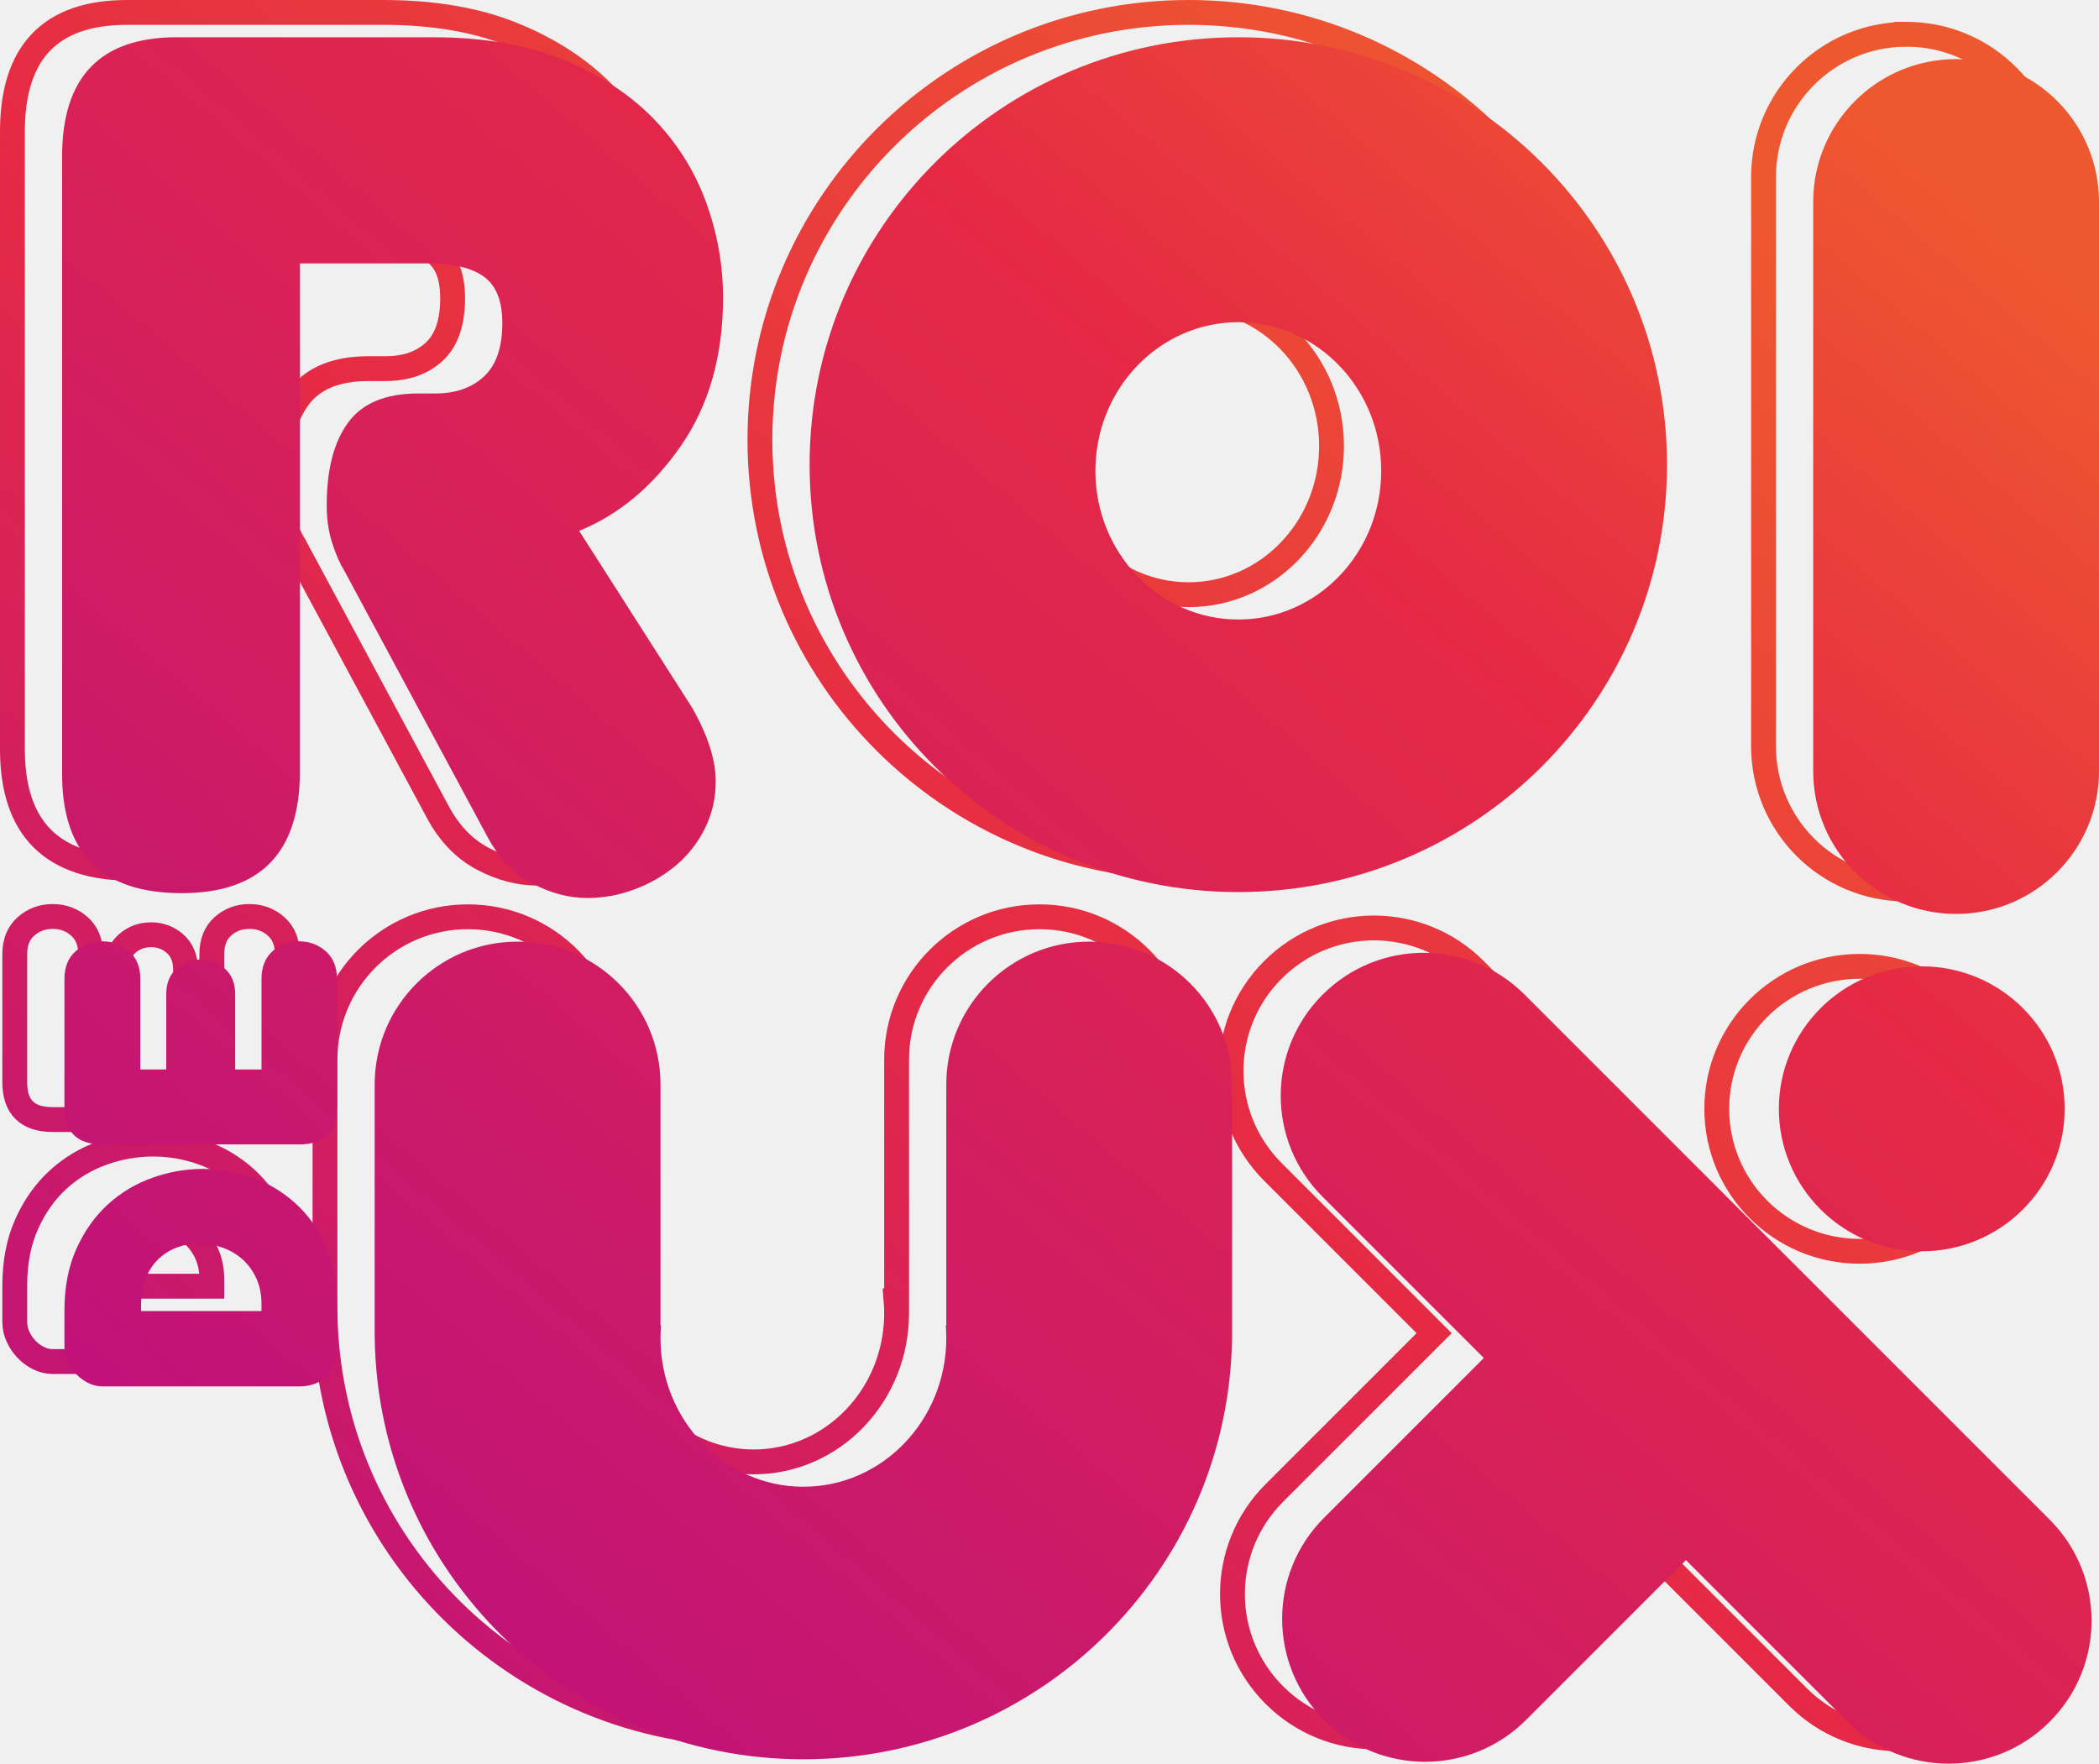
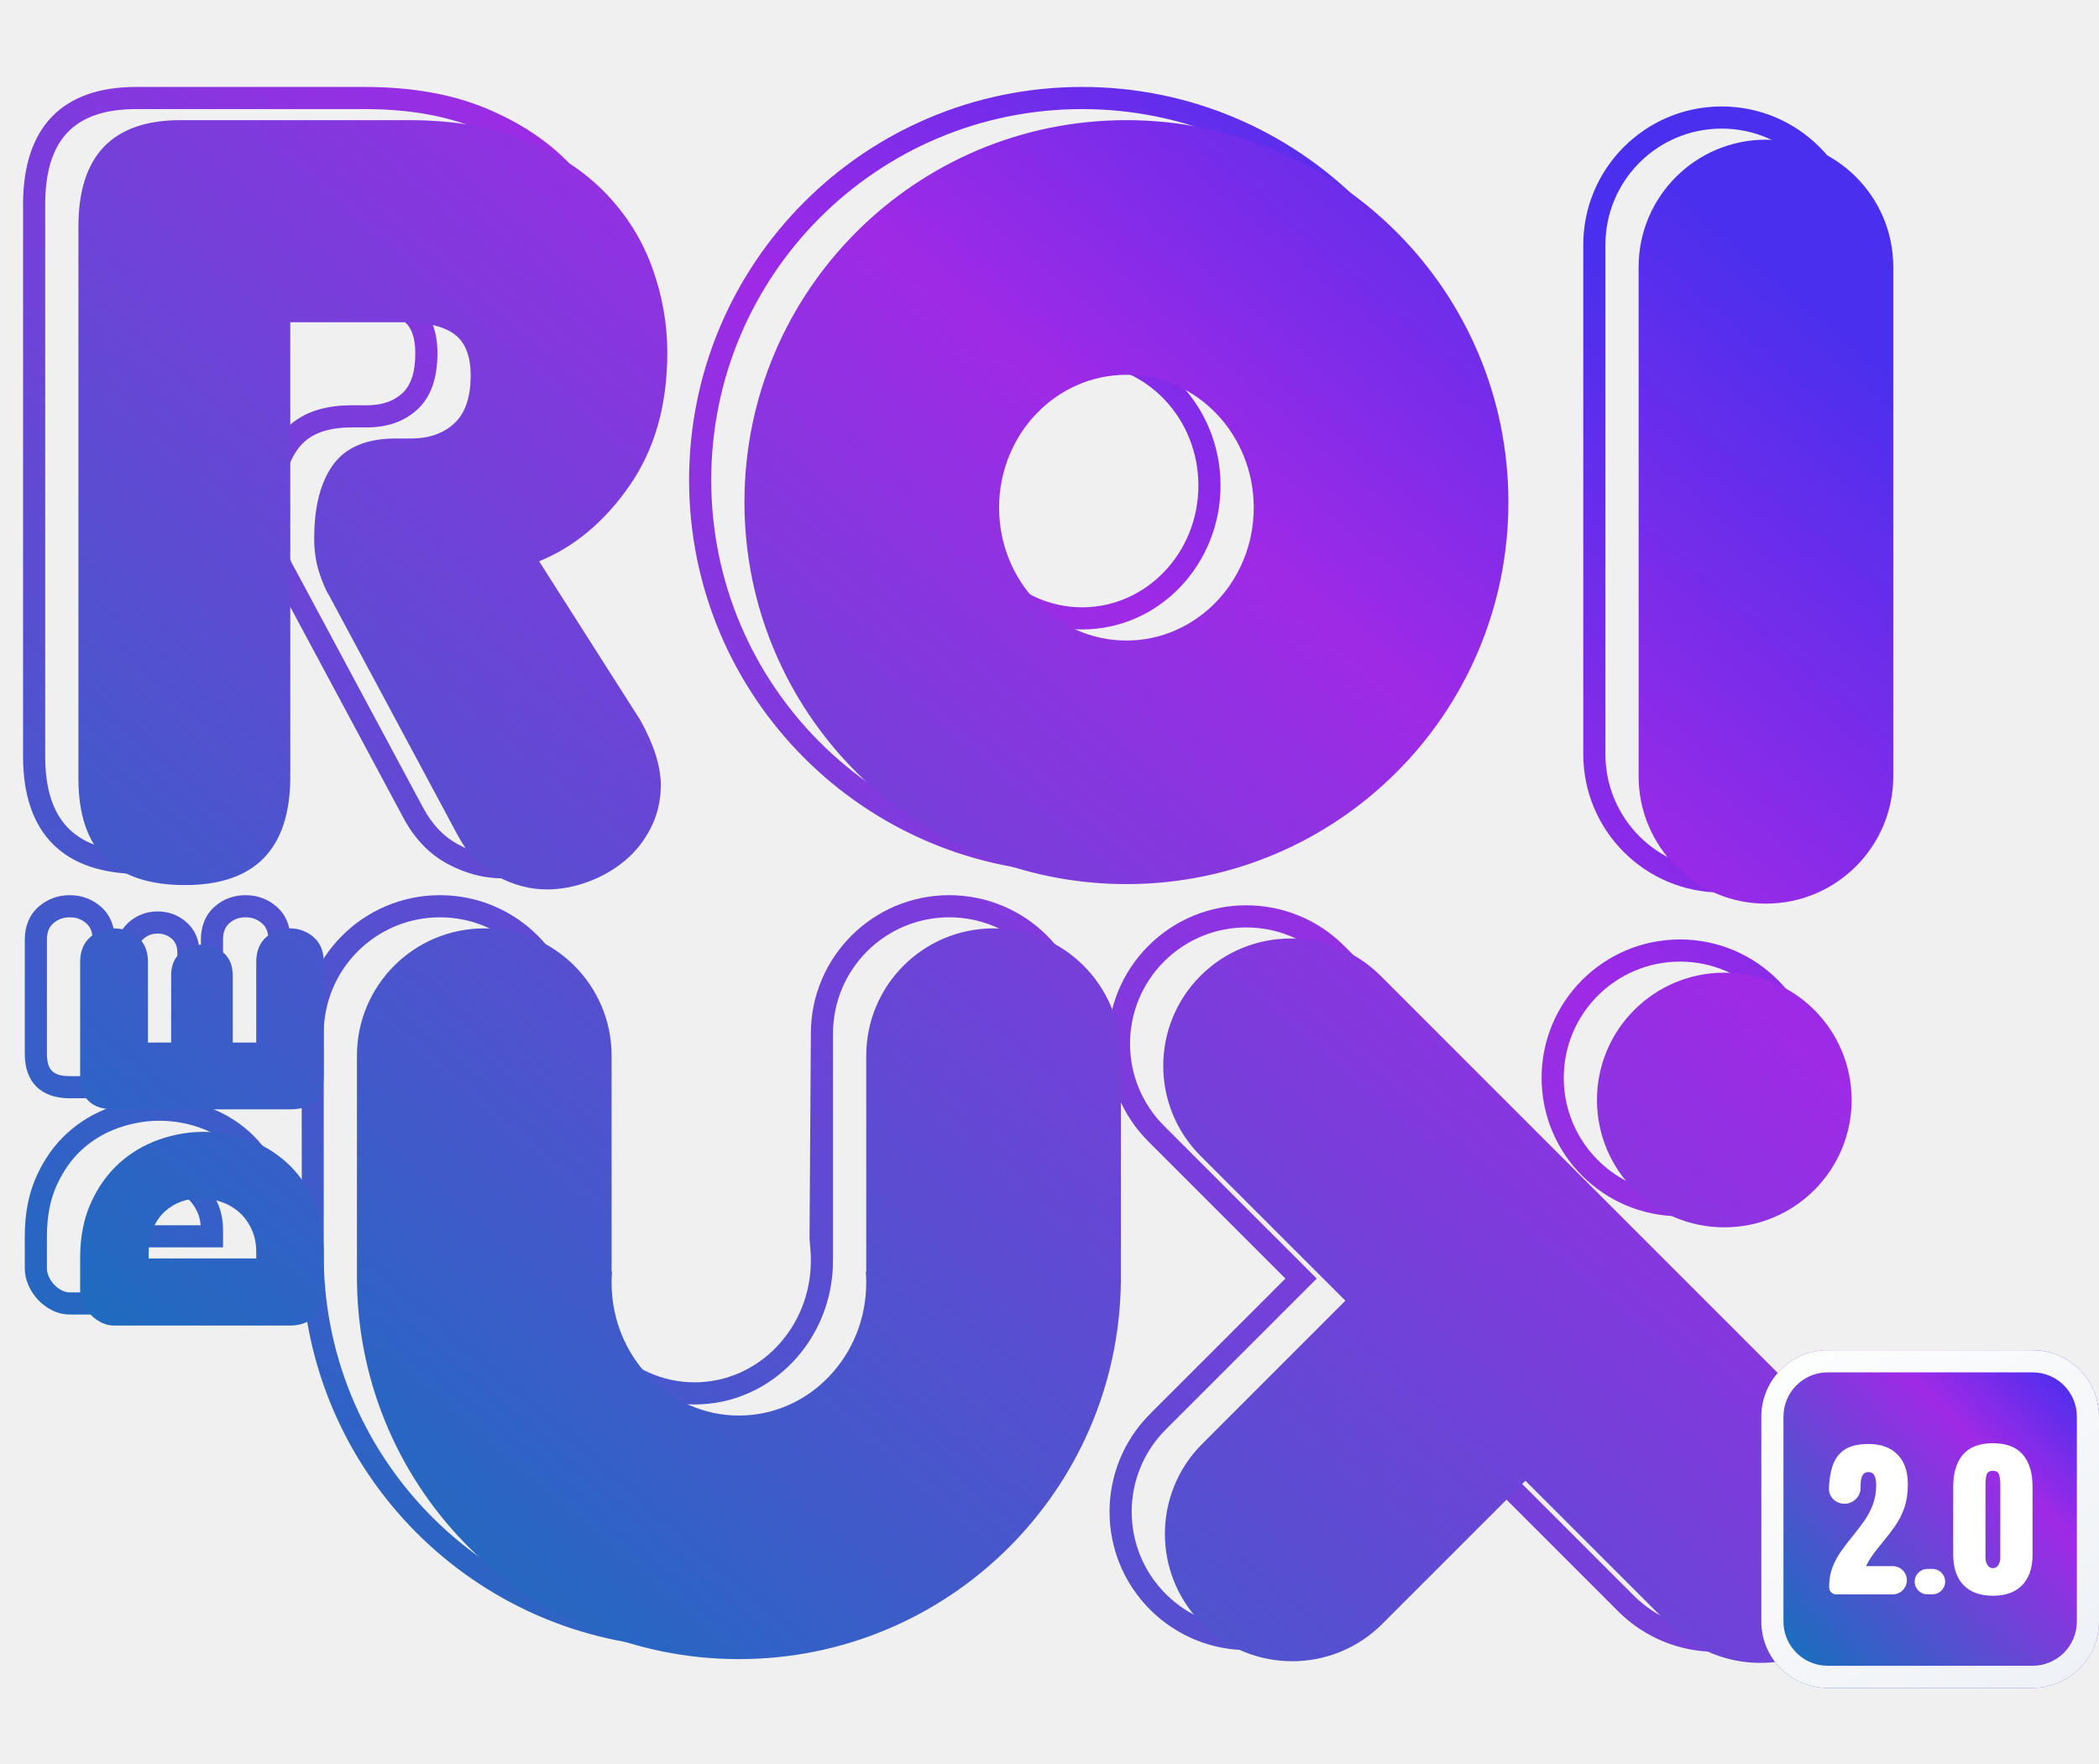
- <svg xmlns="http://www.w3.org/2000/svg" width="169" height="142" viewBox="0 0 169 142">
+ <svg xmlns="http://www.w3.org/2000/svg" width="169" height="142" viewBox="0 0 169 142" fill="none">
+   <path fill-rule="evenodd" clip-rule="evenodd" d="M20.841 41.572C20.841 42.653 20.985 43.648 21.277 44.556C21.556 45.423 21.855 46.12 22.185 46.654L32.494 65.875C33.392 67.542 34.58 68.779 36.053 69.565C37.491 70.332 38.961 70.719 40.453 70.719C41.668 70.719 42.88 70.496 44.086 70.052C45.288 69.609 46.369 68.989 47.322 68.195C48.292 67.386 49.069 66.399 49.649 65.24C50.236 64.065 50.53 62.791 50.53 61.43C50.53 59.743 49.931 57.852 48.755 55.746L41.147 43.8C43.755 42.521 46.001 40.514 47.879 37.791C49.999 34.719 51.055 30.985 51.055 26.612C51.055 24.175 50.628 21.783 49.777 19.441C48.917 17.077 47.596 14.972 45.818 13.133C44.038 11.291 41.776 9.809 39.042 8.685C36.303 7.559 33.069 7 29.343 7H10.972C4.989 7 1.857 10.265 1.857 16.465V60.905C1.857 67.113 5.114 70.37 11.322 70.37C17.478 70.37 20.699 67.048 20.699 60.73V25.054H28.993C30.629 25.054 31.793 25.333 32.49 25.844C33.107 26.297 33.438 27.135 33.438 28.45C33.438 29.972 33.081 31.02 32.409 31.647C31.709 32.3 30.761 32.632 29.518 32.632H28.293C25.696 32.632 23.748 33.445 22.543 35.098C21.398 36.669 20.841 38.832 20.841 41.572ZM55.481 38.646C55.481 56.123 69.649 70.291 87.126 70.291C104.604 70.291 118.772 56.123 118.772 38.646C118.772 21.168 104.604 7 87.126 7C69.649 7 55.481 21.168 55.481 38.646ZM87.127 68.509C103.619 68.509 116.99 55.139 116.99 38.646C116.99 22.153 103.619 8.783 87.127 8.783C70.634 8.783 57.264 22.153 57.264 38.646C57.264 55.139 70.634 68.509 87.127 68.509ZM24.308 102.383C25.009 119.257 38.914 132.692 55.926 132.692C72.939 132.692 86.843 119.257 87.572 102.383V83.217C87.572 77.063 82.583 72.075 76.429 72.075C70.275 72.075 65.286 77.063 65.286 83.217L65.178 99.709L65.254 100.671C65.275 100.942 65.286 101.216 65.286 101.492C65.286 106.916 61.087 111.297 55.926 111.297C50.766 111.297 46.566 106.916 46.566 101.492C46.566 101.216 46.577 100.942 46.599 100.671L46.566 99.709V83.217C46.566 77.063 41.578 72.075 35.423 72.075C29.269 72.075 24.281 77.063 24.281 83.217L24.308 102.383ZM26.067 101.479C26.298 117.789 39.595 130.909 55.926 130.909C72.258 130.909 85.555 117.789 85.786 101.479L85.789 101.263V83.217C85.789 78.048 81.599 73.857 76.429 73.857C71.26 73.857 67.069 78.048 67.069 83.217V101.492C67.069 107.884 62.089 113.08 55.926 113.08C49.764 113.08 44.784 107.884 44.784 101.492V83.217C44.784 78.048 40.593 73.857 35.424 73.857C30.254 73.857 26.064 78.048 26.064 83.217V101.263L26.067 101.479ZM4.188 105.493C4.644 105.721 5.124 105.837 5.617 105.837H19.769C20.856 105.837 21.761 105.492 22.422 104.792C23.071 104.106 23.39 103.203 23.39 102.132V99.068C23.39 97.331 23.092 95.795 22.489 94.465C21.891 93.148 21.089 92.035 20.086 91.134C19.089 90.239 17.957 89.566 16.696 89.119C15.449 88.676 14.159 88.454 12.832 88.454C11.504 88.454 10.191 88.686 8.897 89.147C7.589 89.614 6.423 90.311 5.407 91.236C4.386 92.165 3.563 93.323 2.939 94.703C2.308 96.097 1.996 97.703 1.996 99.514V102.132C1.996 102.594 2.097 103.052 2.296 103.497C2.484 103.922 2.739 104.307 3.057 104.648C3.38 104.996 3.759 105.278 4.188 105.493ZM19.769 104.054H5.617C5.405 104.054 5.198 104.004 4.985 103.898C4.746 103.778 4.54 103.624 4.362 103.433C4.178 103.236 4.033 103.017 3.925 102.773C3.826 102.55 3.779 102.339 3.779 102.132V99.514C3.779 97.945 4.042 96.588 4.563 95.438C5.09 94.274 5.771 93.315 6.607 92.554C7.448 91.789 8.409 91.214 9.496 90.826C10.599 90.433 11.71 90.237 12.832 90.237C13.957 90.237 15.044 90.424 16.1 90.799C17.142 91.168 18.071 91.721 18.895 92.46C19.711 93.194 20.367 94.105 20.865 95.202C21.358 96.287 21.608 97.573 21.608 99.068V102.132C21.608 102.77 21.444 103.232 21.127 103.567C20.823 103.889 20.39 104.054 19.769 104.054ZM17.957 99.04V100.433H7.511V99.068C7.511 98.209 7.654 97.439 7.947 96.764C8.237 96.094 8.625 95.534 9.114 95.092C9.59 94.661 10.132 94.336 10.734 94.12C11.322 93.909 11.93 93.803 12.553 93.803C13.209 93.803 13.858 93.912 14.497 94.129C15.153 94.351 15.737 94.683 16.243 95.121C16.756 95.566 17.17 96.121 17.481 96.778C17.8 97.45 17.957 98.207 17.957 99.04ZM15.87 97.542C16.024 97.867 16.121 98.235 16.157 98.65H9.309C9.344 98.202 9.436 97.81 9.582 97.472C9.775 97.028 10.017 96.678 10.309 96.414C10.613 96.139 10.953 95.935 11.335 95.798C11.731 95.656 12.135 95.586 12.553 95.586C13.012 95.586 13.467 95.662 13.924 95.817C14.364 95.966 14.745 96.183 15.075 96.469C15.397 96.748 15.662 97.103 15.87 97.542ZM119.253 116.179L131.545 128.471C135.2 132.126 141.127 132.126 144.782 128.471C148.437 124.816 148.437 118.889 144.782 115.234L106.962 77.414C103.306 73.758 97.38 73.758 93.725 77.414C90.069 81.069 90.069 86.995 93.725 90.651L106.016 102.942L93.859 115.099C90.204 118.755 90.204 124.681 93.859 128.336C97.514 131.992 103.441 131.992 107.096 128.336L119.253 116.179ZM92.598 129.597C96.95 133.949 104.005 133.949 108.357 129.597L119.253 118.701L130.284 129.732C134.635 134.083 141.691 134.083 146.042 129.732C150.394 125.38 150.394 118.325 146.042 113.973L108.222 76.153C103.871 71.802 96.815 71.802 92.464 76.153C88.112 80.505 88.112 87.56 92.464 91.912L103.495 102.942L92.598 113.839C88.246 118.191 88.246 125.246 92.598 129.597ZM21.608 84.861V75.668C21.608 75.058 21.438 74.641 21.102 74.346C20.728 74.017 20.297 73.857 19.769 73.857C19.243 73.857 18.819 74.015 18.455 74.341C18.126 74.635 17.958 75.055 17.958 75.668V83.05H14.281V76.754C14.281 76.218 14.134 75.855 13.843 75.597C13.514 75.306 13.145 75.167 12.693 75.167C12.242 75.167 11.872 75.306 11.544 75.597C11.252 75.855 11.105 76.218 11.105 76.754V83.05H7.456V75.668C7.456 75.058 7.287 74.641 6.951 74.346C6.577 74.017 6.146 73.857 5.617 73.857C5.089 73.857 4.658 74.017 4.284 74.346C3.948 74.641 3.779 75.058 3.779 75.668V84.861C3.779 86.147 4.286 86.644 5.617 86.644H19.769C21.101 86.644 21.608 86.147 21.608 84.861ZM17.266 73.012C16.537 73.664 16.175 74.572 16.175 75.668V81.267H16.064V76.754C16.064 75.731 15.718 74.877 15.025 74.263C14.37 73.681 13.579 73.384 12.693 73.384C11.807 73.384 11.016 73.681 10.36 74.263C9.668 74.877 9.322 75.731 9.322 76.754V81.267H9.239V75.668C9.239 74.569 8.869 73.659 8.128 73.007C7.425 72.389 6.575 72.075 5.617 72.075C4.66 72.075 3.809 72.389 3.106 73.007C2.365 73.659 1.996 74.569 1.996 75.668V84.861C1.996 87.14 3.309 88.427 5.617 88.427H19.769C22.077 88.427 23.39 87.14 23.39 84.861V75.668C23.39 74.569 23.021 73.659 22.279 73.007C21.577 72.389 20.726 72.075 19.769 72.075C18.809 72.075 17.961 72.39 17.266 73.012ZM135.265 96.143C140.434 96.143 144.625 91.952 144.625 86.783C144.625 81.614 140.434 77.423 135.265 77.423C130.095 77.423 125.905 81.614 125.905 86.783C125.905 91.952 130.095 96.143 135.265 96.143ZM124.121 86.783C124.121 92.937 129.11 97.926 135.264 97.926C141.418 97.926 146.407 92.937 146.407 86.783C146.407 80.629 141.418 75.64 135.264 75.64C129.11 75.64 124.121 80.629 124.121 86.783ZM87.127 50.68C80.964 50.68 75.984 45.483 75.984 39.091C75.984 32.7 80.964 27.503 87.127 27.503C93.29 27.503 98.27 32.7 98.27 39.091C98.27 45.483 93.29 50.68 87.127 50.68ZM96.487 39.092C96.487 44.515 92.288 48.897 87.127 48.897C81.966 48.897 77.767 44.515 77.767 39.092C77.767 33.668 81.966 29.286 87.127 29.286C92.288 29.286 96.487 33.668 96.487 39.092ZM138.619 10.355C133.449 10.355 129.259 14.545 129.259 19.715V60.721C129.259 65.89 133.449 70.081 138.619 70.081C143.788 70.081 147.979 65.89 147.979 60.721V19.715C147.979 14.545 143.788 10.355 138.619 10.355ZM149.761 19.715C149.761 13.561 144.773 8.572 138.618 8.572C132.464 8.572 127.476 13.561 127.476 19.715V60.721C127.476 66.875 132.464 71.864 138.618 71.864C144.773 71.864 149.761 66.875 149.761 60.721V19.715ZM23.713 45.736L34.065 65.031C34.801 66.399 35.742 67.378 36.892 67.992C38.079 68.624 39.263 68.937 40.453 68.937C41.455 68.937 42.459 68.752 43.469 68.379C44.483 68.006 45.386 67.488 46.181 66.825C46.961 66.175 47.584 65.383 48.054 64.443C48.517 63.518 48.748 62.518 48.748 61.43C48.748 60.084 48.238 58.476 47.225 56.66L38.515 42.987L39.504 42.583C42.195 41.485 44.495 39.557 46.412 36.779C48.316 34.019 49.272 30.638 49.272 26.612C49.272 24.384 48.883 22.198 48.101 20.05C47.328 17.923 46.141 16.032 44.536 14.372C42.934 12.715 40.88 11.368 38.365 10.334C35.855 9.303 32.849 8.783 29.343 8.783H10.972C5.991 8.783 3.64 11.233 3.64 16.465V60.905C3.64 66.128 6.099 68.587 11.322 68.587C16.481 68.587 18.916 66.076 18.916 60.73V23.271H28.993C30.974 23.271 32.492 23.634 33.545 24.406C34.677 25.237 35.221 26.615 35.221 28.45C35.221 30.426 34.703 31.944 33.626 32.95C32.576 33.93 31.191 34.415 29.518 34.415H28.294C26.225 34.415 24.82 35.001 23.984 36.148C23.088 37.377 22.624 39.179 22.624 41.572C22.624 42.474 22.742 43.286 22.975 44.011C23.216 44.763 23.466 45.34 23.713 45.736Z" fill="url(#paint0_linear_236_766)" />
+   <path fill-rule="evenodd" clip-rule="evenodd" d="M25.692 46.066C25.954 46.883 26.231 47.524 26.523 47.991L36.845 67.237C37.662 68.753 38.726 69.861 40.038 70.561C41.351 71.261 42.677 71.611 44.019 71.611C45.127 71.611 46.235 71.407 47.343 70.999C48.451 70.59 49.443 70.022 50.317 69.293C51.192 68.564 51.892 67.674 52.417 66.624C52.942 65.575 53.204 64.437 53.204 63.213C53.204 61.696 52.65 59.947 51.542 57.964L43.406 45.192C46.264 44.025 48.699 41.984 50.711 39.068C52.723 36.152 53.729 32.594 53.729 28.395C53.729 26.062 53.321 23.773 52.504 21.528C51.688 19.283 50.434 17.285 48.743 15.536C47.051 13.786 44.894 12.372 42.269 11.293C39.645 10.214 36.525 9.674 32.909 9.674H14.538C9.056 9.674 6.314 12.532 6.314 18.247V62.688C6.314 68.403 9.172 71.261 14.888 71.261C20.545 71.261 23.373 68.345 23.373 62.513V25.946H32.559C34.367 25.946 35.708 26.267 36.583 26.908C37.458 27.55 37.895 28.658 37.895 30.232C37.895 31.982 37.458 33.265 36.583 34.081C35.708 34.898 34.542 35.306 33.084 35.306H31.859C29.526 35.306 27.849 36.006 26.829 37.406C25.808 38.806 25.298 40.788 25.298 43.355C25.298 44.346 25.429 45.25 25.692 46.066ZM121.447 40.429C121.447 57.414 107.678 71.183 90.693 71.183C73.708 71.183 59.939 57.414 59.939 40.429C59.939 23.444 73.708 9.674 90.693 9.674C107.678 9.674 121.447 23.444 121.447 40.429ZM26.064 77.393C26.052 76.566 25.783 75.922 25.256 75.459C24.718 74.986 24.077 74.749 23.334 74.749C22.591 74.749 21.955 74.986 21.426 75.459C20.897 75.933 20.632 76.597 20.632 77.451V83.942H18.738V78.537C18.738 77.757 18.492 77.149 18 76.713C17.508 76.276 16.927 76.058 16.259 76.058C15.59 76.058 15.01 76.276 14.518 76.713C14.025 77.149 13.779 77.757 13.779 78.537V83.942H11.913V77.451C11.913 76.597 11.644 75.933 11.105 75.459C10.566 74.986 9.926 74.749 9.183 74.749C8.44 74.749 7.799 74.986 7.261 75.459C6.722 75.933 6.453 76.597 6.453 77.451V86.644C6.453 88.427 7.363 89.318 9.183 89.318H23.334C25.132 89.318 26.042 88.449 26.064 86.71V77.393ZM26.064 100.741C26.052 99.171 25.778 97.796 25.243 96.617C24.695 95.409 23.966 94.397 23.056 93.58C22.146 92.763 21.115 92.15 19.964 91.742C18.812 91.333 17.624 91.129 16.398 91.129C15.172 91.129 13.96 91.342 12.762 91.769C11.565 92.197 10.502 92.833 9.573 93.678C8.644 94.523 7.892 95.581 7.316 96.853C6.741 98.126 6.453 99.607 6.453 101.297V103.915C6.453 104.25 6.527 104.584 6.676 104.918C6.824 105.252 7.024 105.554 7.275 105.823C7.525 106.093 7.818 106.311 8.152 106.478C8.486 106.645 8.83 106.729 9.183 106.729H23.334C24.189 106.729 24.857 106.473 25.34 105.963C25.823 105.452 26.064 104.77 26.064 103.915V102.383H26.064V100.741ZM49.242 85V102.383H49.276C49.257 102.623 49.246 102.865 49.242 103.109V103.275L49.241 103.275C49.241 109.183 53.831 113.972 59.492 113.972C65.154 113.972 69.744 109.183 69.744 103.275C69.744 102.974 69.732 102.677 69.709 102.383H69.745V85C69.745 79.339 74.334 74.749 79.996 74.749C85.658 74.749 90.248 79.339 90.248 85V102.629C90.248 102.658 90.248 102.687 90.248 102.716C90.248 102.754 90.248 102.791 90.248 102.829C90.248 102.889 90.248 102.949 90.248 103.009L90.248 103.03V103.275H90.245C90.007 120.054 76.33 133.583 59.494 133.583C42.657 133.583 28.981 120.054 28.743 103.275H28.739V102.829V85C28.739 79.339 33.329 74.749 38.991 74.749C44.653 74.749 49.242 79.339 49.242 85ZM20.632 100.823C20.632 100.117 20.502 99.491 20.242 98.943C19.982 98.395 19.643 97.94 19.225 97.578C18.807 97.216 18.324 96.942 17.776 96.756C17.228 96.57 16.676 96.478 16.119 96.478C15.599 96.478 15.093 96.566 14.601 96.742C14.108 96.918 13.667 97.183 13.277 97.536C12.887 97.889 12.572 98.344 12.33 98.901C12.089 99.458 11.968 100.108 11.968 100.851V101.325H20.632V100.823ZM122.819 119.223L134.481 130.884C138.484 134.888 144.975 134.888 148.978 130.884C152.982 126.881 152.982 120.39 148.978 116.387L111.158 78.566C107.155 74.563 100.664 74.563 96.66 78.566C92.657 82.57 92.657 89.061 96.66 93.064L108.322 104.725L96.795 116.252C92.791 120.256 92.791 126.747 96.795 130.75C100.798 134.754 107.289 134.754 111.292 130.75L122.819 119.223ZM149.081 88.566C149.081 94.228 144.492 98.818 138.83 98.818C133.168 98.818 128.579 94.228 128.579 88.566C128.579 82.904 133.168 78.315 138.83 78.315C144.492 78.315 149.081 82.904 149.081 88.566ZM90.692 51.572C96.354 51.572 100.944 46.782 100.944 40.875C100.944 34.967 96.354 30.177 90.692 30.177C85.031 30.177 80.441 34.967 80.441 40.875C80.441 46.782 85.031 51.572 90.692 51.572ZM131.933 21.498C131.933 15.836 136.522 11.246 142.184 11.246C147.846 11.246 152.436 15.836 152.436 21.498V62.504C152.436 68.165 147.846 72.755 142.184 72.755C136.522 72.755 131.933 68.165 131.933 62.504V21.498Z" fill="url(#paint1_linear_236_766)" />
+   <path d="M141.812 114.061C141.812 111.107 144.206 108.712 147.16 108.712H163.652C166.606 108.712 169 111.107 169 114.061V130.552C169 133.506 166.606 135.901 163.652 135.901H147.16C144.206 135.901 141.812 133.506 141.812 130.552V114.061Z" fill="url(#paint2_linear_236_766)" />
+   <path fill-rule="evenodd" clip-rule="evenodd" d="M163.652 110.495H147.16C145.191 110.495 143.594 112.091 143.594 114.061V130.552C143.594 132.521 145.191 134.118 147.16 134.118H163.652C165.621 134.118 167.217 132.521 167.217 130.552V114.061C167.217 112.091 165.621 110.495 163.652 110.495ZM147.16 108.712C144.206 108.712 141.812 111.107 141.812 114.061V130.552C141.812 133.506 144.206 135.901 147.16 135.901H163.652C166.606 135.901 169 133.506 169 130.552V114.061C169 111.107 166.606 108.712 163.652 108.712H147.16Z" fill="url(#paint3_linear_236_766)" />
+   <path d="M160.456 128.481C159.437 128.481 158.649 128.196 158.092 127.624C157.539 127.053 157.263 126.231 157.263 125.157V119.716C157.263 118.583 157.525 117.715 158.051 117.112C158.581 116.504 159.383 116.2 160.456 116.2C161.535 116.2 162.336 116.504 162.862 117.112C163.387 117.715 163.65 118.583 163.65 119.716V125.157C163.65 126.231 163.373 127.053 162.821 127.624C162.268 128.196 161.48 128.481 160.456 128.481ZM160.456 126.261C160.644 126.261 160.79 126.176 160.895 126.007C161 125.838 161.053 125.648 161.053 125.438V119.483C161.053 119.2 161.021 118.953 160.957 118.743C160.897 118.528 160.73 118.421 160.456 118.421C160.182 118.421 160.013 118.528 159.949 118.743C159.89 118.953 159.86 119.2 159.86 119.483V125.438C159.86 125.648 159.913 125.838 160.018 126.007C160.127 126.176 160.274 126.261 160.456 126.261Z" fill="white" />
+   <path d="M155.18 128.365C154.616 128.365 154.159 127.908 154.159 127.344V127.344C154.159 126.78 154.616 126.323 155.18 126.323H155.591C156.155 126.323 156.613 126.78 156.613 127.344V127.344C156.613 127.908 156.155 128.365 155.591 128.365H155.18Z" fill="white" />
+   <path d="M147.846 128.372C147.528 128.372 147.271 128.114 147.271 127.796V127.796C147.271 127.197 147.362 126.661 147.545 126.185C147.732 125.706 147.972 125.262 148.264 124.856C148.557 124.445 148.865 124.043 149.19 123.65C149.505 123.266 149.804 122.873 150.087 122.471C150.375 122.064 150.608 121.626 150.786 121.155C150.969 120.68 151.06 120.148 151.06 119.558C151.06 119.275 151.017 119.033 150.93 118.832C150.848 118.626 150.674 118.524 150.409 118.524C150.007 118.524 149.806 118.882 149.806 119.599V119.778C149.806 120.493 149.226 121.073 148.511 121.073V121.073C147.817 121.073 147.232 120.526 147.257 119.833C147.278 119.256 147.348 118.684 147.517 118.126C147.7 117.518 148.022 117.057 148.484 116.742C148.95 116.422 149.603 116.262 150.444 116.262C151.444 116.262 152.221 116.543 152.774 117.105C153.331 117.667 153.61 118.469 153.61 119.51C153.61 120.219 153.518 120.84 153.336 121.374C153.153 121.904 152.911 122.389 152.609 122.827C152.308 123.261 151.976 123.695 151.616 124.129C151.36 124.436 151.111 124.748 150.869 125.068C150.631 125.388 150.421 125.731 150.238 126.096H152.39C153.018 126.096 153.528 126.606 153.528 127.234V127.234C153.528 127.862 153.018 128.372 152.39 128.372H147.846Z" fill="white" />
  <defs>
-     <linearGradient id="a" x1="85.756%" x2="0%" y1="10.827%" y2="95.434%">
-       <stop offset="0%" stop-color="#EE582F" />
-       <stop offset="47.935%" stop-color="#E62A44" />
-       <stop offset="100%" stop-color="#BB0F80" />
+     <linearGradient id="paint0_linear_236_766" x1="66.125" y1="-33.383" x2="-40.779" y2="90.428" gradientUnits="userSpaceOnUse">
+       <stop stop-color="#4A2FEE" />
+       <stop offset="0.28" stop-color="#9F2AE6" />
+       <stop offset="1" stop-color="#0F73BB" />
    </linearGradient>
-     <linearGradient id="b" x1="93.136%" x2="4.926%" y1="8.76%" y2="95.609%">
-       <stop offset="0%" stop-color="#EE582F" />
-       <stop offset="27.566%" stop-color="#E62A44" />
-       <stop offset="100%" stop-color="#BB0F80" />
+     <linearGradient id="paint1_linear_236_766" x1="78.954" y1="-34.228" x2="-29.455" y2="91.334" gradientUnits="userSpaceOnUse">
+       <stop stop-color="#4A2FEE" />
+       <stop offset="0.276" stop-color="#9F2AE6" />
+       <stop offset="1" stop-color="#0F73BB" />
+     </linearGradient>
+     <linearGradient id="paint2_linear_236_766" x1="155.328" y1="99.102" x2="131.345" y2="122.715" gradientUnits="userSpaceOnUse">
+       <stop stop-color="#4A2FEE" />
+       <stop offset="0.276" stop-color="#9F2AE6" />
+       <stop offset="1" stop-color="#0F73BB" />
+     </linearGradient>
+     <linearGradient id="paint3_linear_236_766" x1="180.716" y1="125.948" x2="160.811" y2="98.345" gradientUnits="userSpaceOnUse">
+       <stop stop-color="#EEF1F6" />
+       <stop offset="1" stop-color="#FCFDFD" />
    </linearGradient>
  </defs>
-   <g fill="none" fill-rule="evenodd">
-     <path stroke="url(#a)" stroke-width="2" d="M3.243 108.626c-.395 0-.78-.094-1.153-.282a3.42 3.42 0 0 1-.982-.735 3.668 3.668 0 0 1-.67-1.016 2.758 2.758 0 0 1-.25-1.125v-2.94c0-1.896.322-3.558.966-4.986.645-1.428 1.486-2.616 2.525-3.564a10.47 10.47 0 0 1 3.57-2.142 12 12 0 0 1 4.067-.72 11.8 11.8 0 0 1 3.99.689 10.265 10.265 0 0 1 3.46 2.063c1.018.917 1.834 2.053 2.447 3.408s.92 2.94.92 4.753v3.439c0 .959-.27 1.725-.811 2.298-.54.573-1.288.86-2.244.86H3.243zm12.811-6.629c0-.792-.145-1.495-.436-2.11a4.61 4.61 0 0 0-1.138-1.532 4.796 4.796 0 0 0-1.62-.922 5.728 5.728 0 0 0-1.855-.313c-.582 0-1.149.099-1.7.297a4.397 4.397 0 0 0-1.48.891c-.436.396-.79.907-1.06 1.532s-.405 1.355-.405 2.189v.531h9.694v-.563zm78.144 2.737c-.267 18.775-15.617 33.914-34.513 33.914-18.897 0-34.247-15.139-34.514-33.914h-.004V84.315c0-6.351 5.149-11.5 11.5-11.5h.012c6.351 0 11.5 5.149 11.5 11.5v19.421h.04c-.027.33-.04.662-.04.998 0 6.61 5.151 11.97 11.506 11.97 6.354 0 11.505-5.36 11.505-11.97 0-.336-.013-.669-.04-.998h.04V84.315c0-6.351 5.149-11.5 11.5-11.5h.012c6.351 0 11.5 5.149 11.5 11.5v20.419h-.004zm36.543 17.877l-12.87 12.87c-4.492 4.491-11.773 4.491-16.264 0l-.008-.008c-4.491-4.49-4.491-11.772 0-16.263l12.87-12.87-12.985-12.986c-4.49-4.49-4.49-11.772 0-16.263l.009-.008c4.49-4.492 11.772-4.492 16.263 0l42.278 42.277c4.49 4.491 4.49 11.773 0 16.264l-.008.008c-4.491 4.49-11.773 4.49-16.264 0l-13.02-13.021zM22.132 86.14c0 2-1.018 3.001-3.054 3.001H3.243c-2.037 0-3.055-1-3.055-3.001V75.823c0-.959.302-1.704.904-2.236.603-.531 1.32-.797 2.15-.797.832 0 1.55.266 2.152.797.602.532.904 1.277.904 2.236v7.285h2.088v-6.066c0-.875.275-1.558.826-2.048.55-.49 1.2-.734 1.948-.734s1.398.245 1.948.734c.551.49.827 1.173.827 2.048v6.066h2.12v-7.285c0-.959.295-1.704.887-2.236.593-.531 1.304-.797 2.136-.797.83 0 1.548.266 2.15.797.603.532.904 1.277.904 2.236V86.14zM148.73 99.747c-6.355 0-11.506-5.136-11.506-11.471 0-6.336 5.151-11.471 11.506-11.471 6.354 0 11.506 5.135 11.506 11.47 0 6.336-5.152 11.472-11.506 11.472zM94.702 68.825c-19.063 0-34.517-15.407-34.517-34.412C60.185 15.407 75.639 0 94.702 0c19.063 0 34.517 15.407 34.517 34.413 0 19.005-15.454 34.412-34.517 34.412zm0-21.944c6.354 0 11.506-5.36 11.506-11.97s-5.152-11.97-11.506-11.97-11.506 5.36-11.506 11.97 5.152 11.97 11.506 11.97zm57.787-45.122h.011c6.351 0 11.5 5.149 11.5 11.5v45.825c0 6.351-5.149 11.5-11.5 11.5h-.011c-6.352 0-11.5-5.149-11.5-11.5V13.26c0-6.351 5.148-11.5 11.5-11.5zM22.68 42.874c-.328-.522-.639-1.24-.933-2.153-.295-.914-.442-1.925-.442-3.035 0-2.87.573-5.09 1.718-6.656 1.146-1.566 3.028-2.35 5.646-2.35h1.374c1.637 0 2.946-.456 3.928-1.37.982-.913 1.473-2.349 1.473-4.307 0-1.762-.491-3.001-1.473-3.72-.982-.717-2.487-1.076-4.517-1.076H19.146v40.917c0 6.525-3.175 9.788-9.524 9.788C3.207 68.912 0 65.715 0 59.32V9.593C0 3.198 3.076 0 9.23 0h20.618c4.058 0 7.56.604 10.506 1.81 2.945 1.208 5.367 2.79 7.266 4.748a18.79 18.79 0 0 1 4.221 6.706 22.266 22.266 0 0 1 1.375 7.684c0 4.698-1.13 8.68-3.387 11.942-2.259 3.263-4.991 5.547-8.199 6.852l9.131 14.292c1.244 2.218 1.866 4.176 1.866 5.873 0 1.37-.295 2.643-.884 3.817a9.186 9.186 0 0 1-2.356 2.986 11.245 11.245 0 0 1-3.338 1.909 10.757 10.757 0 0 1-3.731.685c-1.506 0-2.995-.392-4.468-1.175-1.473-.783-2.667-2.023-3.584-3.72L22.681 42.875z" transform="translate(1 1)" />
-     <path fill="url(#b)" d="M7.243 110.626c-.395 0-.78-.094-1.153-.282a3.42 3.42 0 0 1-.982-.735 3.668 3.668 0 0 1-.67-1.016 2.758 2.758 0 0 1-.25-1.125v-2.94c0-1.896.322-3.558.966-4.986.645-1.428 1.486-2.616 2.525-3.564a10.47 10.47 0 0 1 3.57-2.142 12 12 0 0 1 4.067-.72 11.8 11.8 0 0 1 3.99.689 10.265 10.265 0 0 1 3.46 2.063c1.018.917 1.834 2.053 2.447 3.408s.92 2.94.92 4.753v3.439c0 .959-.27 1.725-.811 2.298-.54.573-1.288.86-2.244.86H7.243zm12.811-6.629c0-.792-.145-1.495-.436-2.11a4.61 4.61 0 0 0-1.138-1.532 4.796 4.796 0 0 0-1.62-.922 5.728 5.728 0 0 0-1.855-.313c-.582 0-1.149.099-1.7.297a4.397 4.397 0 0 0-1.48.891c-.436.396-.79.907-1.06 1.532s-.405 1.355-.405 2.189v.531h9.694v-.563zm78.144 2.737c-.267 18.775-15.617 33.914-34.513 33.914-18.897 0-34.247-15.139-34.514-33.914h-.004V86.315c0-6.351 5.149-11.5 11.5-11.5h.012c6.351 0 11.5 5.149 11.5 11.5v19.421h.04c-.027.33-.04.662-.04.998 0 6.61 5.151 11.97 11.506 11.97 6.354 0 11.505-5.36 11.505-11.97 0-.336-.013-.669-.04-.998h.04V86.315c0-6.351 5.149-11.5 11.5-11.5h.012c6.351 0 11.5 5.149 11.5 11.5v20.419h-.004zm36.543 17.877l-12.87 12.87c-4.492 4.491-11.773 4.491-16.264 0l-.008-.008c-4.491-4.49-4.491-11.772 0-16.263l12.87-12.87-12.985-12.986c-4.49-4.49-4.49-11.772 0-16.263l.009-.008c4.49-4.492 11.772-4.492 16.263 0l42.278 42.277c4.49 4.491 4.49 11.773 0 16.264l-.008.008c-4.491 4.49-11.773 4.49-16.264 0l-13.02-13.021zM26.132 88.14c0 2-1.018 3.001-3.054 3.001H7.243c-2.037 0-3.055-1-3.055-3.001V77.823c0-.959.302-1.704.904-2.236.603-.531 1.32-.797 2.15-.797.832 0 1.55.266 2.152.797.602.532.904 1.277.904 2.236v7.285h2.088v-6.066c0-.875.275-1.558.826-2.048.55-.49 1.2-.734 1.948-.734s1.398.245 1.948.734c.551.49.827 1.173.827 2.048v6.066h2.12v-7.285c0-.959.295-1.704.887-2.236.593-.531 1.304-.797 2.136-.797.83 0 1.548.266 2.15.797.603.532.904 1.277.904 2.236V88.14zM153.73 99.747c-6.355 0-11.506-5.136-11.506-11.471s5.151-11.471 11.506-11.471c6.354 0 11.506 5.136 11.506 11.47 0 6.336-5.152 11.472-11.506 11.472zM98.702 70.825c-19.063 0-34.517-15.407-34.517-34.412C64.185 17.407 79.639 2 98.702 2c19.063 0 34.517 15.407 34.517 34.413 0 19.005-15.454 34.412-34.517 34.412zm0-21.944c6.354 0 11.506-5.36 11.506-11.97s-5.152-11.97-11.506-11.97-11.506 5.36-11.506 11.97 5.152 11.97 11.506 11.97zm57.787-45.122h.011c6.351 0 11.5 5.149 11.5 11.5v45.825c0 6.351-5.149 11.5-11.5 11.5h-.011c-6.352 0-11.5-5.149-11.5-11.5V15.26c0-6.351 5.148-11.5 11.5-11.5zM26.68 44.874c-.328-.522-.639-1.24-.933-2.153-.295-.914-.442-1.925-.442-3.035 0-2.87.573-5.09 1.718-6.656 1.146-1.566 3.028-2.35 5.646-2.35h1.374c1.637 0 2.946-.456 3.928-1.37.982-.913 1.473-2.349 1.473-4.307 0-1.762-.491-3.001-1.473-3.72-.982-.717-2.487-1.076-4.517-1.076H23.146v40.917c0 6.525-3.175 9.788-9.524 9.788C7.207 70.912 4 67.715 4 61.32V11.593C4 5.198 7.076 2 13.23 2h20.618c4.058 0 7.56.604 10.506 1.81 2.945 1.208 5.367 2.79 7.266 4.748a18.79 18.79 0 0 1 4.221 6.706 22.266 22.266 0 0 1 1.375 7.684c0 4.698-1.13 8.68-3.387 11.942-2.259 3.263-4.991 5.547-8.199 6.852l9.131 14.292c1.244 2.218 1.866 4.176 1.866 5.873 0 1.37-.295 2.643-.884 3.817a9.186 9.186 0 0 1-2.356 2.986 11.245 11.245 0 0 1-3.338 1.909 10.757 10.757 0 0 1-3.731.685c-1.506 0-2.995-.392-4.468-1.175-1.473-.783-2.667-2.023-3.584-3.72L26.681 44.875z" transform="translate(1 1)" />
-   </g>
</svg>
